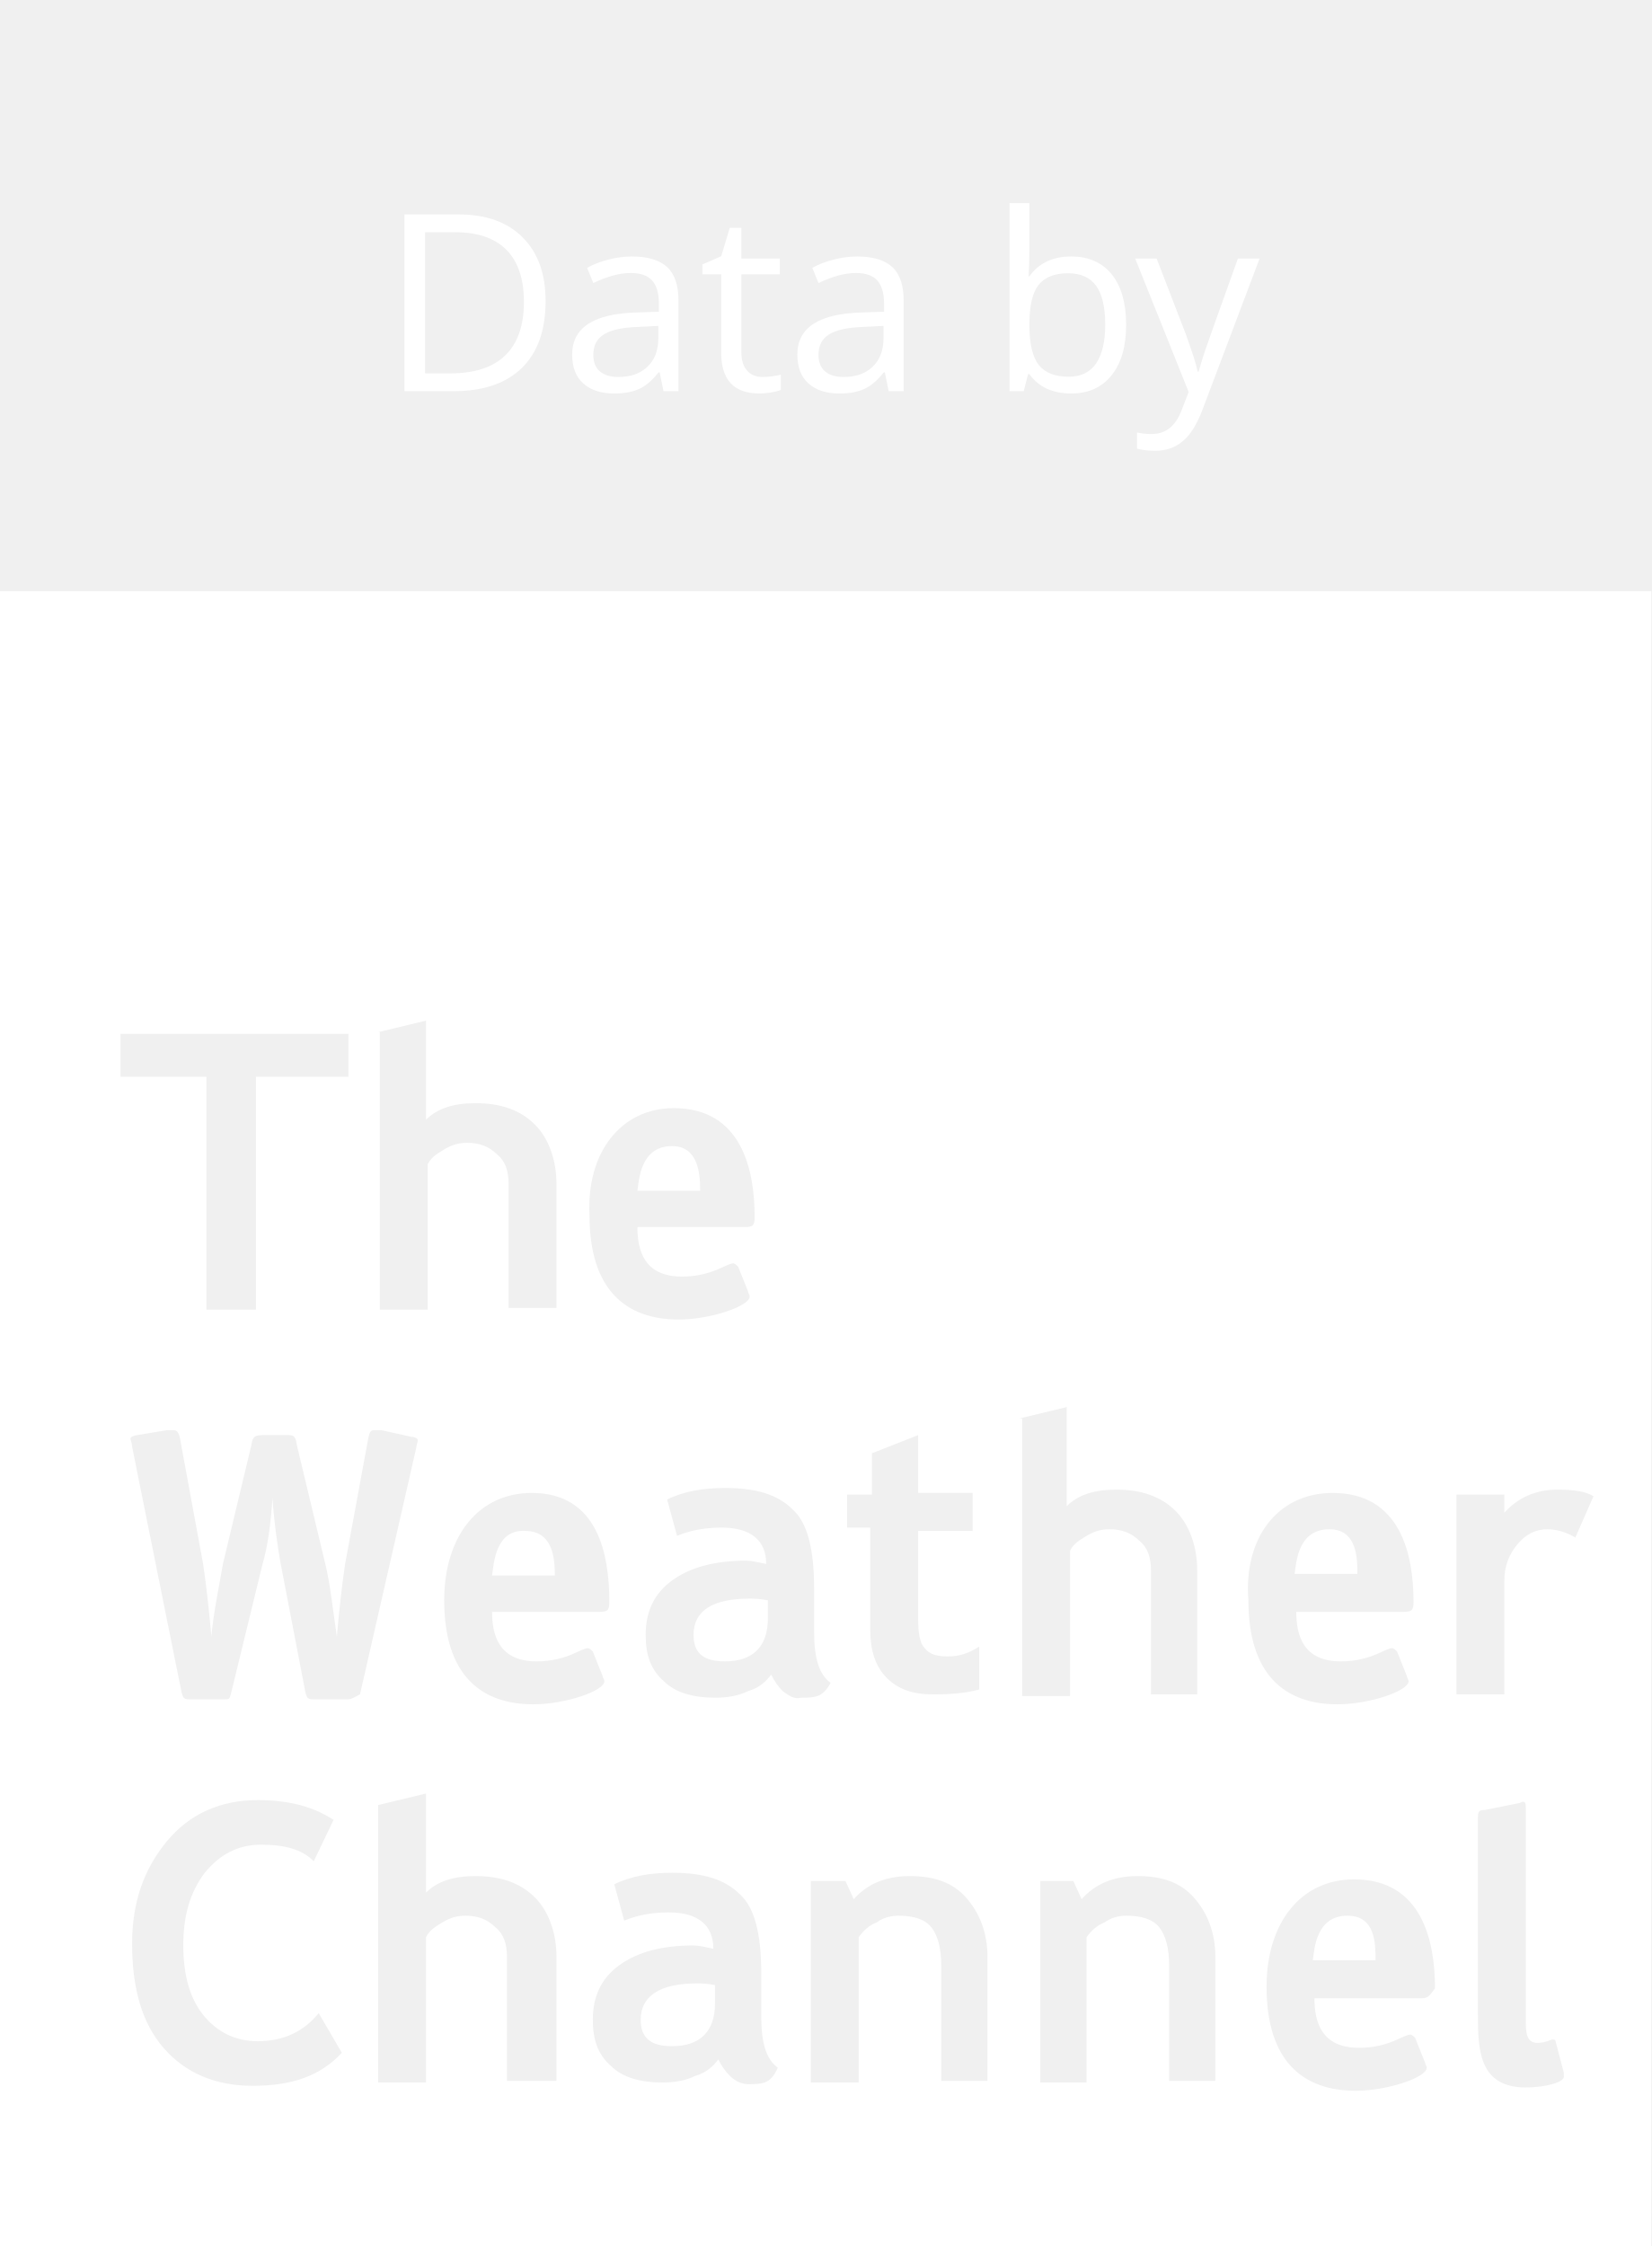
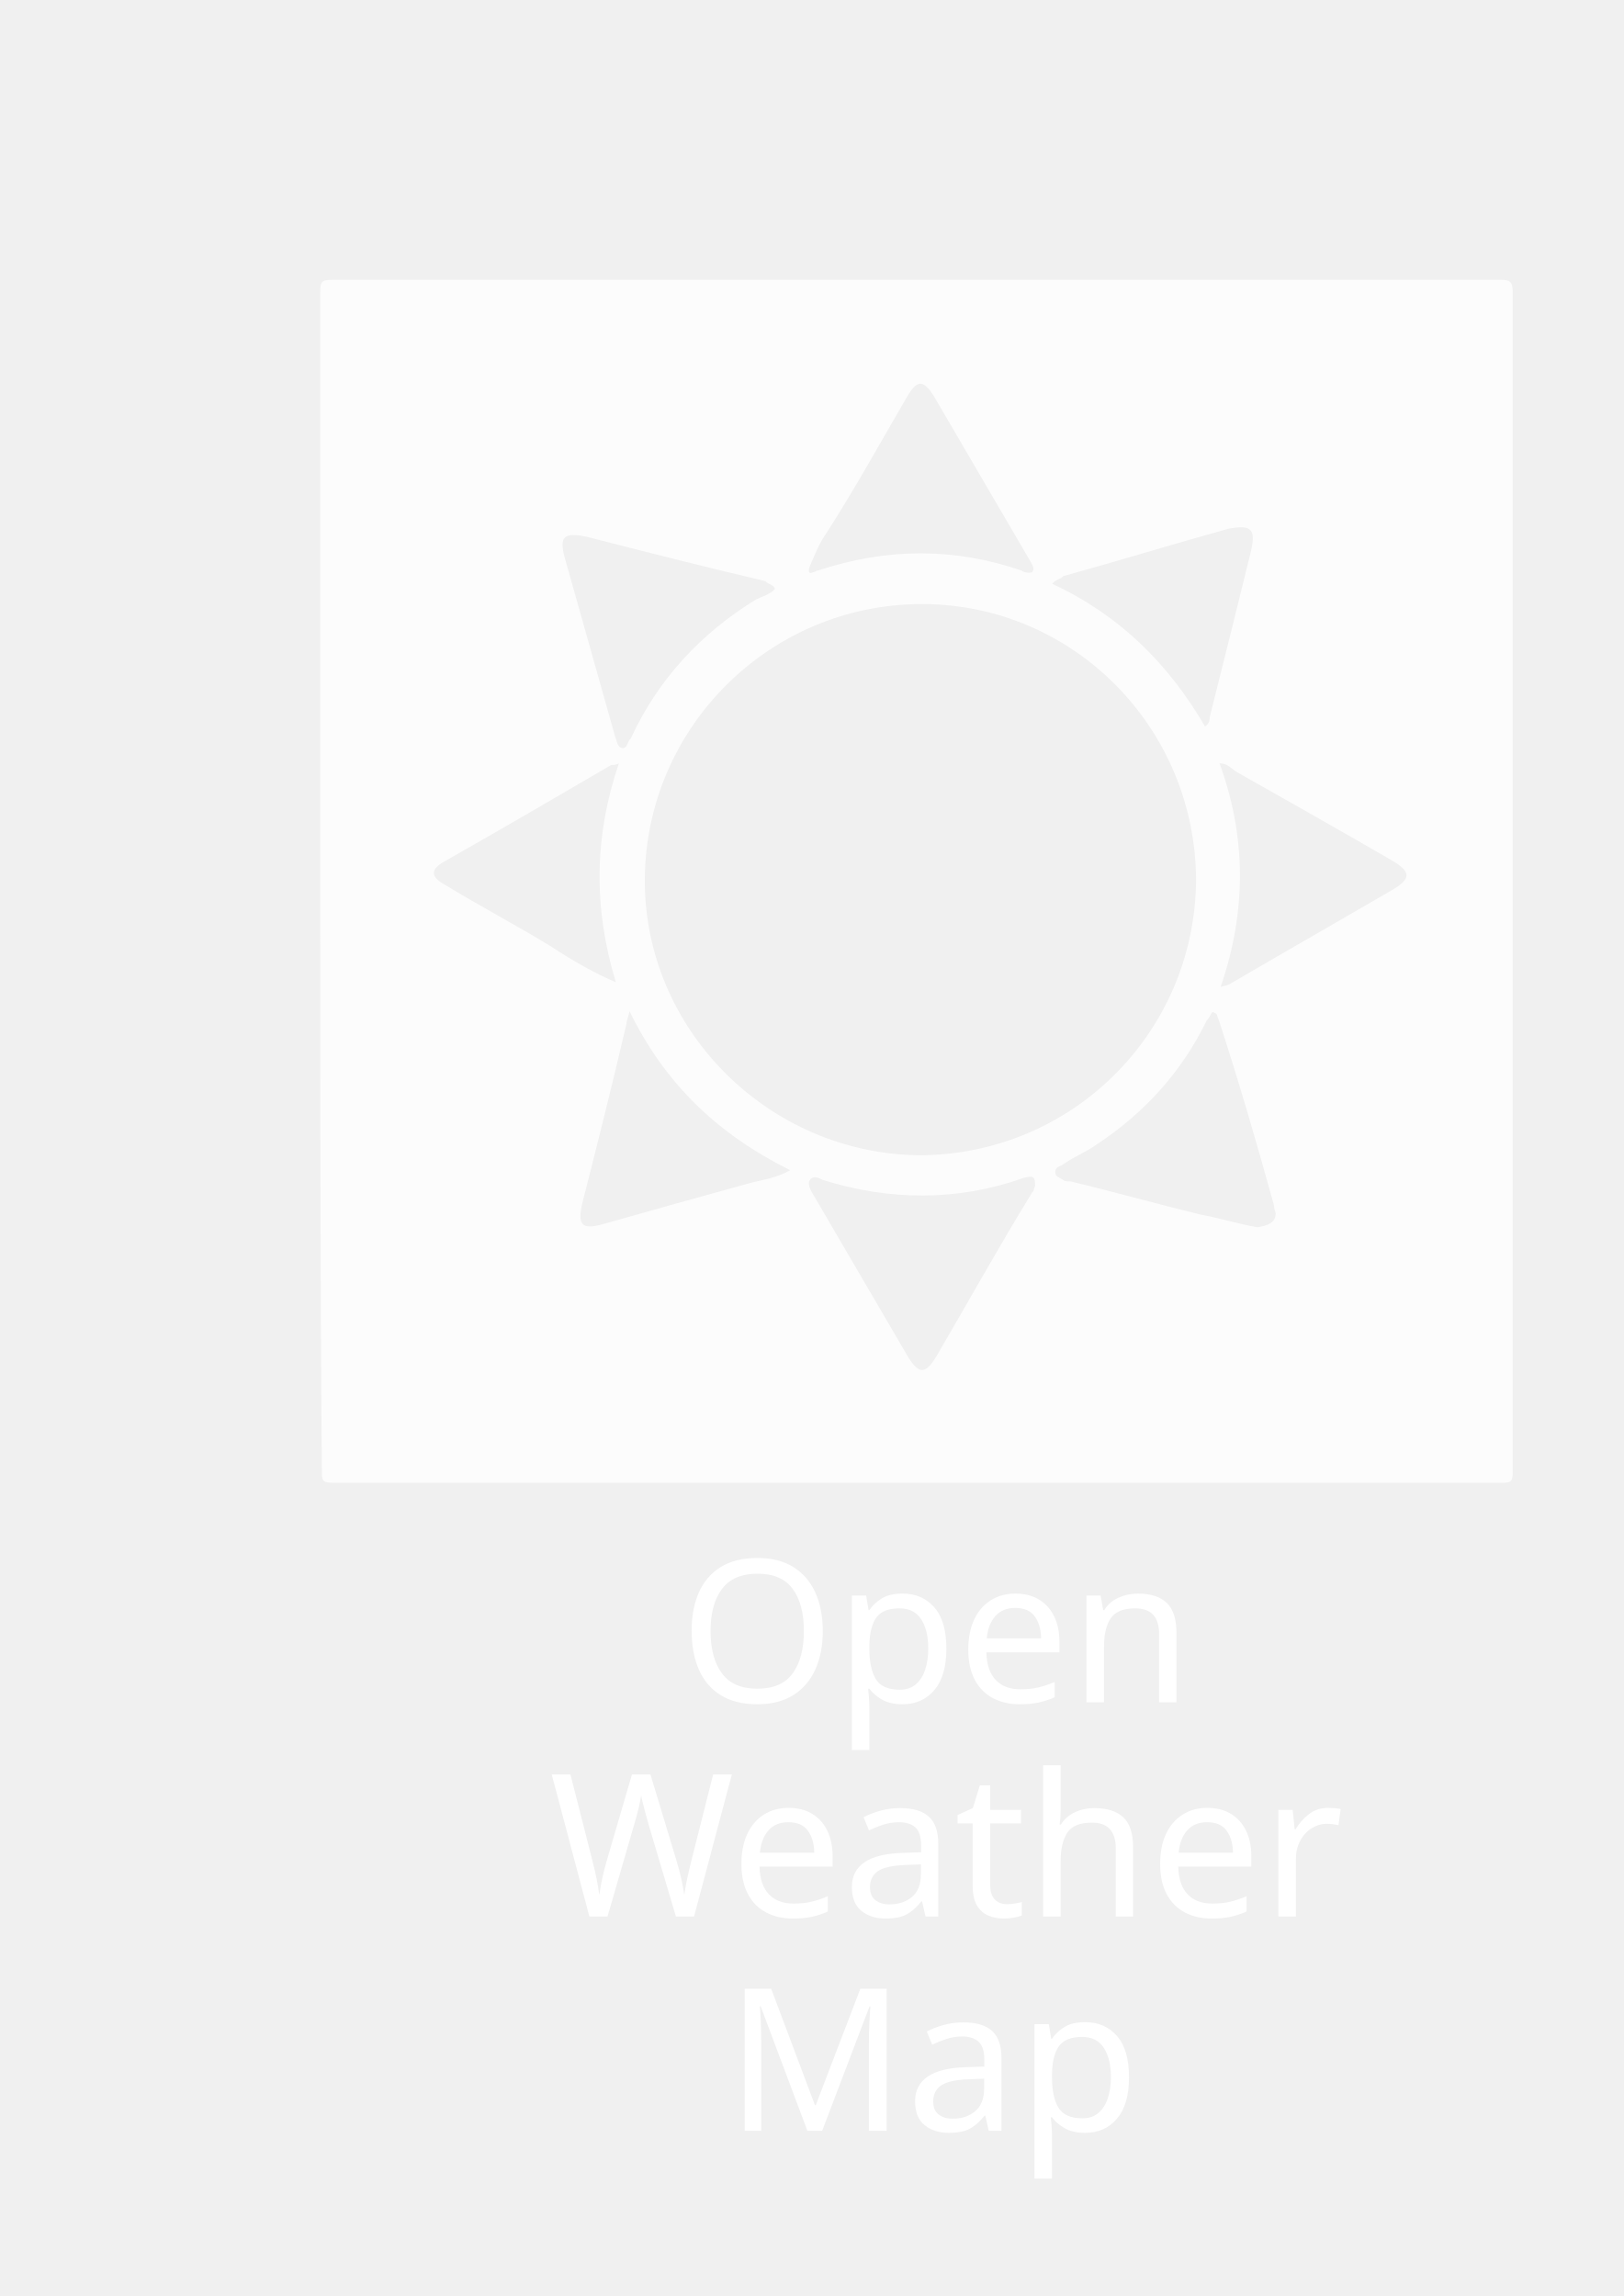
- <svg xmlns="http://www.w3.org/2000/svg" version="1.1" id="Layer_1" x="0px" y="0px" viewBox="0 0 100 136" style="enable-background:new 0 0 100 136;" xml:space="preserve">
-   <style type="text/css">
- 	.st0{fill:#FFFFFF;}
- 	.st1{font-family:'OpenSans';}
- 	.st2{font-size:15px;}
- </style>
-   <path id="XMLID_6_" class="st0" d="M38.8,122.3c0,1.1,0.6,1.6,1.9,1.6c1.7,0,2.6-0.9,2.6-2.6v-1.1c-0.5-0.1-0.9-0.1-1.1-0.1  C39.9,120.1,38.8,120.9,38.8,122.3z" />
-   <path id="XMLID_49_" class="st0" d="M80.5,92.6c-1.9,0-2,2-2.1,2.7h3.8C82.2,94.4,82.2,92.6,80.5,92.6z" />
-   <path id="XMLID_50_" class="st0" d="M29.8,95.4h3.8c0-1-0.1-2.7-1.8-2.7C30,92.6,29.9,94.7,29.8,95.4z" />
-   <path id="XMLID_51_" class="st0" d="M42,99c0,1.1,0.6,1.6,1.9,1.6c1.7,0,2.6-0.9,2.6-2.6v-1.1c-0.5-0.1-0.9-0.1-1.1-0.1  C43.2,96.8,42,97.5,42,99z" />
-   <path id="XMLID_52_" class="st0" d="M81.6,116c-1.9,0-2,2-2.1,2.7h3.8C83.3,117.7,83.3,116,81.6,116z" />
-   <path id="XMLID_55_" class="st0" d="M0,35.8V136h100V35.8H0z M51.4,90.5h1.4V88l2.8-1.1v3.5h3.3v2.3h-3.3v5.3c0,0.9,0.1,1.5,0.4,1.8  c0.3,0.4,0.8,0.5,1.4,0.5c0.7,0,1.3-0.2,1.9-0.6v2.6c-0.7,0.2-1.6,0.3-2.8,0.3c-1.2,0-2.1-0.3-2.8-1c-0.7-0.7-1-1.7-1-2.9v-6.2h-1.4  V90.5z M40.8,67.1c4.1,0,4.9,3.7,4.9,6.6c0,0.5-0.1,0.6-0.6,0.6h-6.5c0,1.4,0.4,3,2.7,3c1.8,0,2.7-0.8,3.1-0.8  c0.1,0,0.2,0.1,0.3,0.2l0.6,1.5c0,0.1,0.1,0.2,0.1,0.3c0,0.6-2.4,1.4-4.3,1.4c-3.2,0-5.4-1.8-5.4-6.3C35.5,69.8,37.6,67.1,40.8,67.1  z M36.9,97c0,0.5-0.1,0.6-0.6,0.6h-6.5c0,1.4,0.4,3,2.7,3c1.8,0,2.7-0.8,3.1-0.8c0.1,0,0.2,0.1,0.3,0.2l0.6,1.5  c0,0.1,0.1,0.2,0.1,0.3c0,0.6-2.4,1.4-4.3,1.4c-3.2,0-5.4-1.8-5.4-6.3c0-3.9,2.1-6.5,5.3-6.5C36.2,90.4,36.9,94.1,36.9,97z   M22.9,62.5l2.9-0.7v6c0.7-0.7,1.7-1,3-1c1.5,0,2.7,0.4,3.6,1.3c0.8,0.8,1.3,2.1,1.3,3.6v7.5h-2.9v-7.5c0-0.8-0.2-1.4-0.7-1.8  c-0.5-0.5-1.1-0.7-1.8-0.7c-0.5,0-0.9,0.1-1.4,0.4c-0.5,0.3-0.8,0.5-1,0.9v8.8h-2.9V62.5z M7.3,62.6h13.8v2.6h-5.6v14.1h-3V65.2H7.3  V62.6z M15.3,126.3c-2.3,0-4.1-0.8-5.4-2.3c-1.3-1.5-1.9-3.6-1.9-6.3c0-2.5,0.7-4.5,2.1-6.2c1.4-1.7,3.3-2.5,5.5-2.5  c1.9,0,3.4,0.4,4.6,1.2l-1.2,2.5c-0.7-0.7-1.7-1-3.2-1c-1.4,0-2.5,0.6-3.4,1.7c-0.9,1.2-1.3,2.6-1.3,4.4c0,1.8,0.4,3.2,1.2,4.2  c0.8,1,1.9,1.6,3.3,1.6c1.6,0,2.8-0.6,3.7-1.7l1.4,2.4C19.4,125.7,17.7,126.3,15.3,126.3z M21,102.9h-2c-0.4,0-0.4-0.1-0.5-0.4  l-1.5-7.8c-0.2-1.1-0.4-2.5-0.5-4h0c-0.1,1.6-0.3,3-0.6,4l-1.9,7.8c-0.1,0.4-0.1,0.4-0.5,0.4h-2c-0.4,0-0.4-0.1-0.5-0.4l-3-14.9  c0-0.2-0.1-0.4-0.1-0.5s0.3-0.2,0.4-0.2l1.8-0.3c0.1,0,0.2,0,0.4,0c0.1,0,0.3,0,0.4,0.5l1.4,7.6c0.2,1.3,0.4,3.2,0.5,4.4h0  c0.1-1.3,0.5-3.2,0.7-4.4l1.7-7.1c0.1-0.5,0.1-0.7,0.7-0.7h1.6c0.4,0,0.4,0.2,0.5,0.7l1.7,7.1c0.3,1.2,0.5,3.1,0.7,4.4h0  c0.1-1.2,0.3-3.1,0.5-4.4l1.4-7.6c0.1-0.5,0.2-0.5,0.4-0.5c0.1,0,0.3,0,0.4,0l1.8,0.4c0.2,0,0.4,0.1,0.4,0.2c0,0.1-0.1,0.4-0.1,0.5  l-3.4,14.9C21.4,102.8,21.3,102.9,21,102.9z M33.6,126h-2.9v-7.5c0-0.8-0.2-1.4-0.7-1.8c-0.5-0.5-1.1-0.7-1.8-0.7  c-0.5,0-0.9,0.1-1.4,0.4s-0.8,0.5-1,0.9v8.8h-2.9v-16.8l2.9-0.7v6c0.7-0.7,1.7-1,3-1c1.5,0,2.7,0.4,3.6,1.3c0.8,0.8,1.3,2.1,1.3,3.6  V126z M46.3,126.1c-0.3,0.1-0.6,0.1-1,0.1c-0.4,0-0.8-0.2-1.1-0.5c-0.3-0.3-0.5-0.6-0.7-1c-0.3,0.4-0.7,0.8-1.4,1  c-0.6,0.3-1.3,0.4-2,0.4c-1.3,0-2.4-0.3-3.1-1c-0.8-0.7-1.1-1.6-1.1-2.8c0-1.4,0.5-2.5,1.6-3.3c1.1-0.8,2.6-1.2,4.5-1.2  c0.3,0,0.7,0.1,1.2,0.2c0-1.4-0.9-2.2-2.7-2.2c-1.1,0-2,0.2-2.7,0.5l-0.6-2.2c1-0.5,2.2-0.7,3.5-0.7c1.9,0,3.2,0.4,4.1,1.3  c0.9,0.8,1.3,2.4,1.3,4.8v2.6c0,1.6,0.3,2.6,1,3.1C46.9,125.7,46.6,126,46.3,126.1z M47.4,102.4c-0.3-0.3-0.5-0.6-0.7-1  c-0.3,0.4-0.7,0.8-1.4,1c-0.6,0.3-1.3,0.4-2,0.4c-1.3,0-2.4-0.3-3.1-1c-0.8-0.7-1.1-1.6-1.1-2.8c0-1.4,0.5-2.5,1.6-3.3  c1.1-0.8,2.6-1.2,4.5-1.2c0.3,0,0.7,0.1,1.2,0.2c0-1.4-0.9-2.2-2.7-2.2c-1.1,0-2,0.2-2.7,0.5l-0.6-2.2c1-0.5,2.2-0.7,3.5-0.7  c1.9,0,3.2,0.4,4.1,1.3c0.9,0.8,1.3,2.4,1.3,4.8v2.6c0,1.6,0.3,2.6,1,3.1c-0.2,0.4-0.5,0.7-0.8,0.8c-0.3,0.1-0.6,0.1-1,0.1  C48.1,102.9,47.8,102.7,47.4,102.4z M59.9,126H57v-7c0-1-0.2-1.8-0.6-2.3c-0.4-0.5-1.1-0.7-2-0.7c-0.4,0-0.9,0.1-1.3,0.4  c-0.5,0.2-0.8,0.5-1.1,0.9v8.8h-2.9v-12.2h2.1l0.5,1.1c0.8-0.9,1.9-1.4,3.4-1.4c1.5,0,2.6,0.4,3.4,1.3c0.8,0.9,1.3,2.1,1.3,3.6V126z   M61.7,85.9l2.9-0.7v6c0.7-0.7,1.7-1,3-1c1.5,0,2.7,0.4,3.6,1.3c0.8,0.8,1.3,2.1,1.3,3.6v7.5h-2.8v-7.5c0-0.8-0.2-1.4-0.7-1.8  c-0.5-0.5-1.1-0.7-1.8-0.7c-0.5,0-0.9,0.1-1.4,0.4c-0.5,0.3-0.8,0.5-1,0.9v8.8h-2.9V85.9z M73.7,126h-2.9v-7c0-1-0.2-1.8-0.6-2.3  c-0.4-0.5-1.1-0.7-2-0.7c-0.4,0-0.9,0.1-1.3,0.4c-0.5,0.2-0.8,0.5-1.1,0.9v8.8H63v-12.2H65l0.5,1.1c0.8-0.9,1.9-1.4,3.4-1.4  c1.5,0,2.6,0.4,3.4,1.3c0.8,0.9,1.3,2.1,1.3,3.6V126z M80.7,90.4c4.1,0,4.9,3.7,4.9,6.6c0,0.5-0.1,0.6-0.6,0.6h-6.5  c0,1.4,0.4,3,2.7,3c1.8,0,2.7-0.8,3.1-0.8c0.1,0,0.2,0.1,0.3,0.2l0.6,1.5c0,0.1,0.1,0.2,0.1,0.3c0,0.6-2.4,1.4-4.3,1.4  c-3.2,0-5.4-1.8-5.4-6.3C75.3,93.1,77.4,90.4,80.7,90.4z M86.1,121h-6.5c0,1.4,0.4,3,2.7,3c1.8,0,2.7-0.8,3.1-0.8  c0.1,0,0.2,0.1,0.3,0.2l0.6,1.5c0,0.1,0.1,0.2,0.1,0.3c0,0.6-2.4,1.4-4.3,1.4c-3.2,0-5.4-1.8-5.4-6.3c0-3.9,2.1-6.5,5.3-6.5  c4.1,0,4.9,3.7,4.9,6.6C86.6,120.8,86.5,121,86.1,121z M92.4,126.4c-2.9,0-2.9-2.4-2.9-4.5V110c0-0.4,0.2-0.4,0.4-0.4l2-0.4  c0.1,0,0.3-0.1,0.3-0.1c0.2,0,0.2,0.1,0.2,0.5v12.7c0,0.7,0,1.4,0.7,1.4c0.5,0,0.8-0.2,0.9-0.2c0.1,0,0.2,0,0.2,0.1l0.5,1.9  c0,0.1,0,0.1,0,0.2C94.8,126.1,93.5,126.4,92.4,126.4z M95.4,93.1c-0.5-0.3-1.1-0.5-1.7-0.5c-0.7,0-1.3,0.3-1.8,0.9  c-0.5,0.6-0.8,1.3-0.8,2.2v6.9h-2.9V90.5h2.9v1.1c0.8-0.9,1.9-1.4,3.2-1.4c1,0,1.7,0.1,2.2,0.4L95.4,93.1z" />
-   <path id="XMLID_72_" class="st0" d="M40.7,69.4c-1.9,0-2,2-2.1,2.7h3.8C42.4,71.1,42.3,69.4,40.7,69.4z" />
-   <text id="XMLID_1_" transform="matrix(1 0 0 1 23.0241 23.687)" class="st0 st1 st2">Data by</text>
+ <svg xmlns="http://www.w3.org/2000/svg" version="1.1" id="Layer_1" x="0px" y="0px" viewBox="0 0 595.3 841.9" enable-background="new 0 0 595.3 841.9" xml:space="preserve">
+   <text transform="matrix(1 0 0 1 249.1141 624.184)" fill="#FFFFFF" font-family="'ArialMT'" font-size="72.964">Open</text>
+   <text transform="matrix(1 0 0 1 201.4072 702.7587)" fill="#FFFFFF" font-family="'ArialMT'" font-size="72.964">Weather</text>
+   <text transform="matrix(1 0 0 1 265.951 781.3359)" fill="#FFFFFF" font-family="'ArialMT'" font-size="72.964">Map</text>
+   <g id="KDcvUg_1_" opacity="0.8">
+     <g id="XMLID_2_">
+       <path id="XMLID_56_" fill="#FFFFFF" d="M117.4,323.7c0-71.8,0-144.2,0-216.6c0-3.9,0.6-4.5,4.5-4.5c142.6,0,285.7,0,428.2,0    c3.4,0,4.5,0.6,4.5,4.5c0,144.2,0,288.5,0,432.7c0,3.4-0.6,3.9-3.9,3.9c-142.6,0-286.2,0-428.8,0c-3.9,0-3.9-1.1-3.9-4.5    C117.4,467.9,117.4,395.5,117.4,323.7z M336.9,423.6c56.1,0,101-44.9,101.6-100.5c0-56.1-44.9-101.6-100.5-101.6    S237,266.4,236.4,322C235.9,377.6,281.9,423,336.9,423.6z M379.5,434.8c0-3.4-0.6-3.9-4.5-2.8c-23.6,8.4-48.8,8.4-73.5,0.6    c-1.1-0.6-3.4-1.7-4.5,0c-1.1,1.1,0,3.4,0.6,4.5c11.8,20.2,23.6,40.4,35.4,60.6c3.9,6.2,6.2,6.2,10.1,0    c11.8-20.2,23-40.4,35.4-60.6C379,437.1,379,435.9,379.5,434.8z M467.7,444.9c0-0.6-0.6-1.1-0.6-2.8    c-6.2-22.5-12.9-45.5-20.2-67.9c-0.6-1.1-0.6-2.8-1.7-2.8c-1.1-1.1-1.1,1.1-2.8,2.8c-9,18.5-22.5,33.7-40.4,45.5    c-3.9,2.8-8.4,4.5-12.3,7.3c-0.6,0.6-2.8,0.6-2.8,2.8c0,1.7,1.1,1.7,2.8,2.8c0.6,0.6,1.7,0.6,2.8,0.6c16.3,3.9,32,8.4,48.3,12.3    c6.2,1.1,13.5,3.4,20.2,4.5C464.9,449.4,467.7,448.3,467.7,444.9z M298.2,209.8c0.6,0,1.1-0.6,1.7-0.6c25.3-8.4,50-8.4,74.6,0    c0.6,0.6,2.8,1.1,3.9,0.6c1.1-1.1,0-2.8-0.6-3.9c-11.8-20.2-23.6-40.4-35.4-60.6c-3.9-6.2-6.2-6.2-10.1,0.6    c-9.5,16.3-19.1,33.7-29.2,49.4c-2.8,3.9-4.5,8.4-6.2,12.3C296.5,208.6,295.9,210.9,298.2,209.8z M284.1,215.9    c-0.6-1.7-2.8-1.7-3.4-2.8c-21.9-5.1-43.8-10.7-65.7-16.3c-8.4-1.7-10.1,0-7.9,7.9c6.2,21.9,12.3,43.8,18.5,65.7    c0.6,1.1,0.6,3.9,2.8,3.9c1.7,0,1.7-2.8,2.8-3.4c10.1-21.9,25.8-38.7,46-51.1C279.6,218.7,283,217.6,284.1,215.9z M230.8,370.8    c-0.6,2.8-1.1,3.4-1.1,4.5c-5.1,21.9-10.7,44.3-16.3,66.2c-1.7,7.9,0,9.5,7.9,7.3c18-5.1,35.9-10.1,54.4-15.2    c4.5-1.1,9-1.7,14-4.5C262.8,415.7,243.7,397.2,230.8,370.8z M447.5,361.9c1.7-0.6,2.8-0.6,3.4-1.1c20.2-11.8,39.8-23,60.1-34.8    c6.2-3.9,6.2-6.2,0-10.1c-18.5-10.7-38.2-21.9-57.2-32.6c-2.2-1.1-3.4-3.4-6.7-3.4C457,306.9,457,334.4,447.5,361.9z M225.8,360.2    c-8.4-27.5-7.9-53.9,1.1-80.3c-1.1,0.6-1.7,0.6-2.8,0.6c-20.2,11.8-40.4,23.6-61.2,35.4c-5.1,2.8-5.1,5.6,0,8.4    c12.9,7.9,25.8,14.6,38.7,22.5C210,352.3,217.9,356.8,225.8,360.2z M441.8,266.4c1.7-1.1,1.7-2.8,1.7-3.4    c5.1-20.2,10.1-40.4,15.2-61.2c1.7-7.9,0-9.5-8.4-7.9c-20.2,5.6-40.4,11.8-60.6,17.4c-0.6,1.1-2.8,1.1-3.9,2.8    C410.4,225.5,428.4,243.4,441.8,266.4z" />
+     </g>
+   </g>
</svg>
